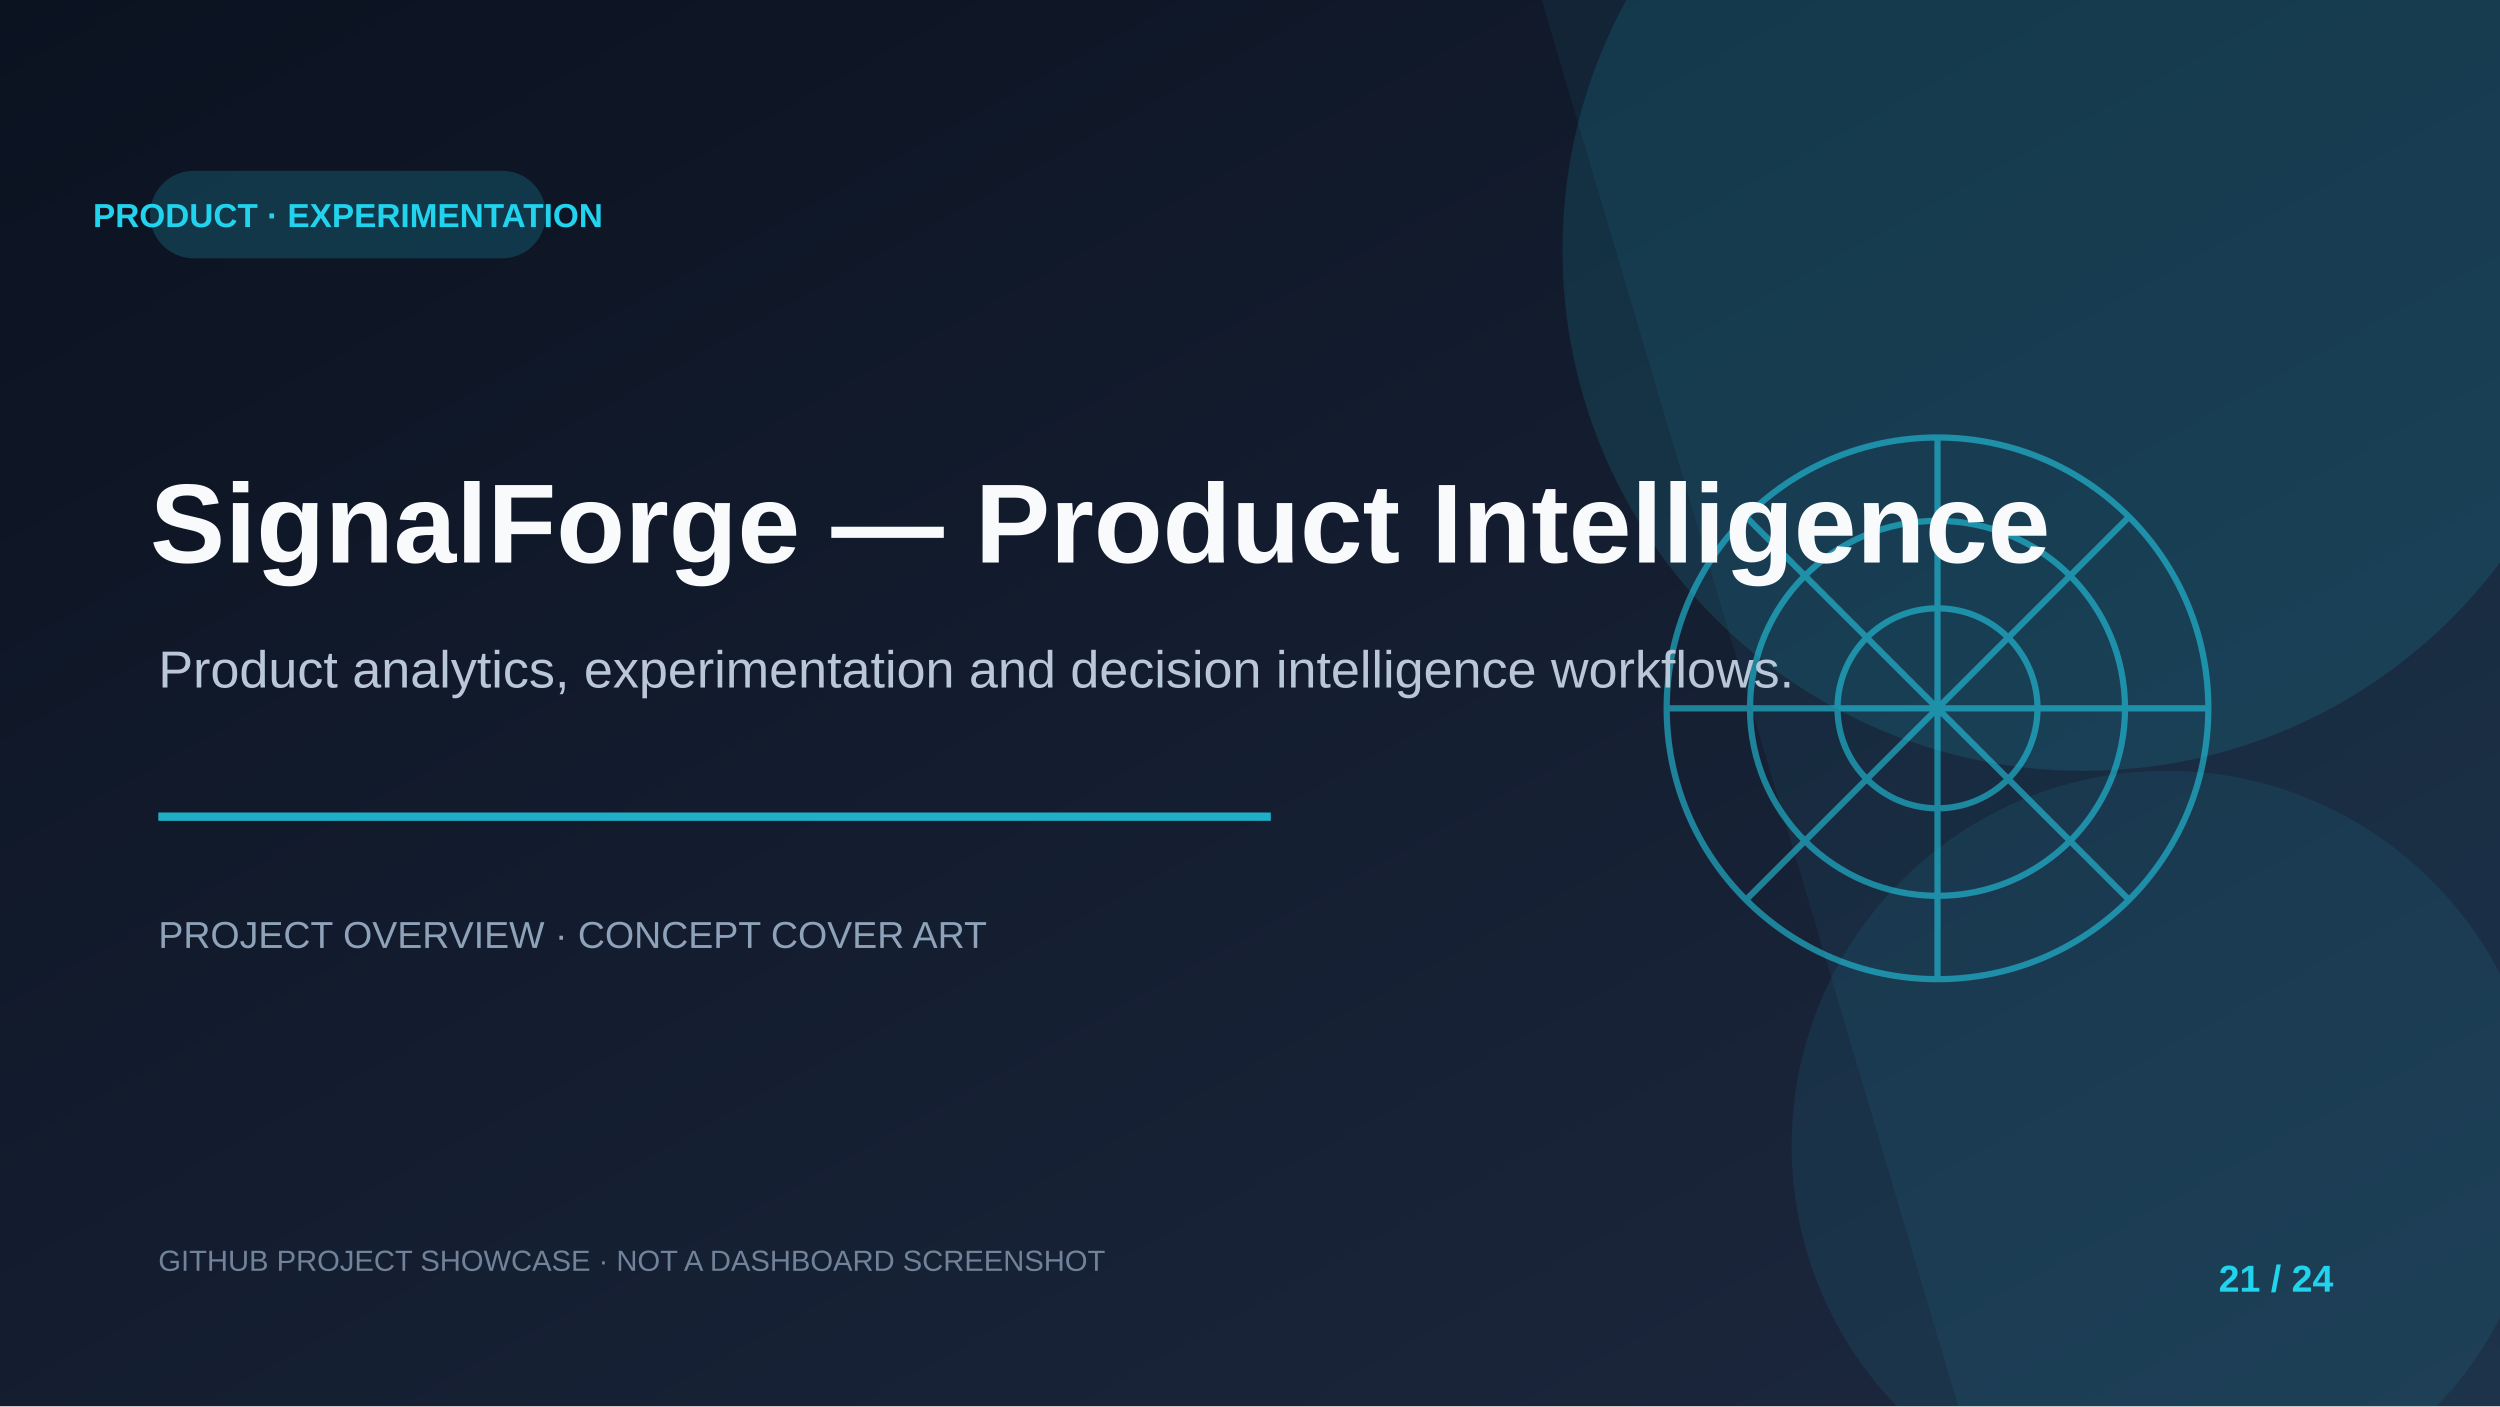
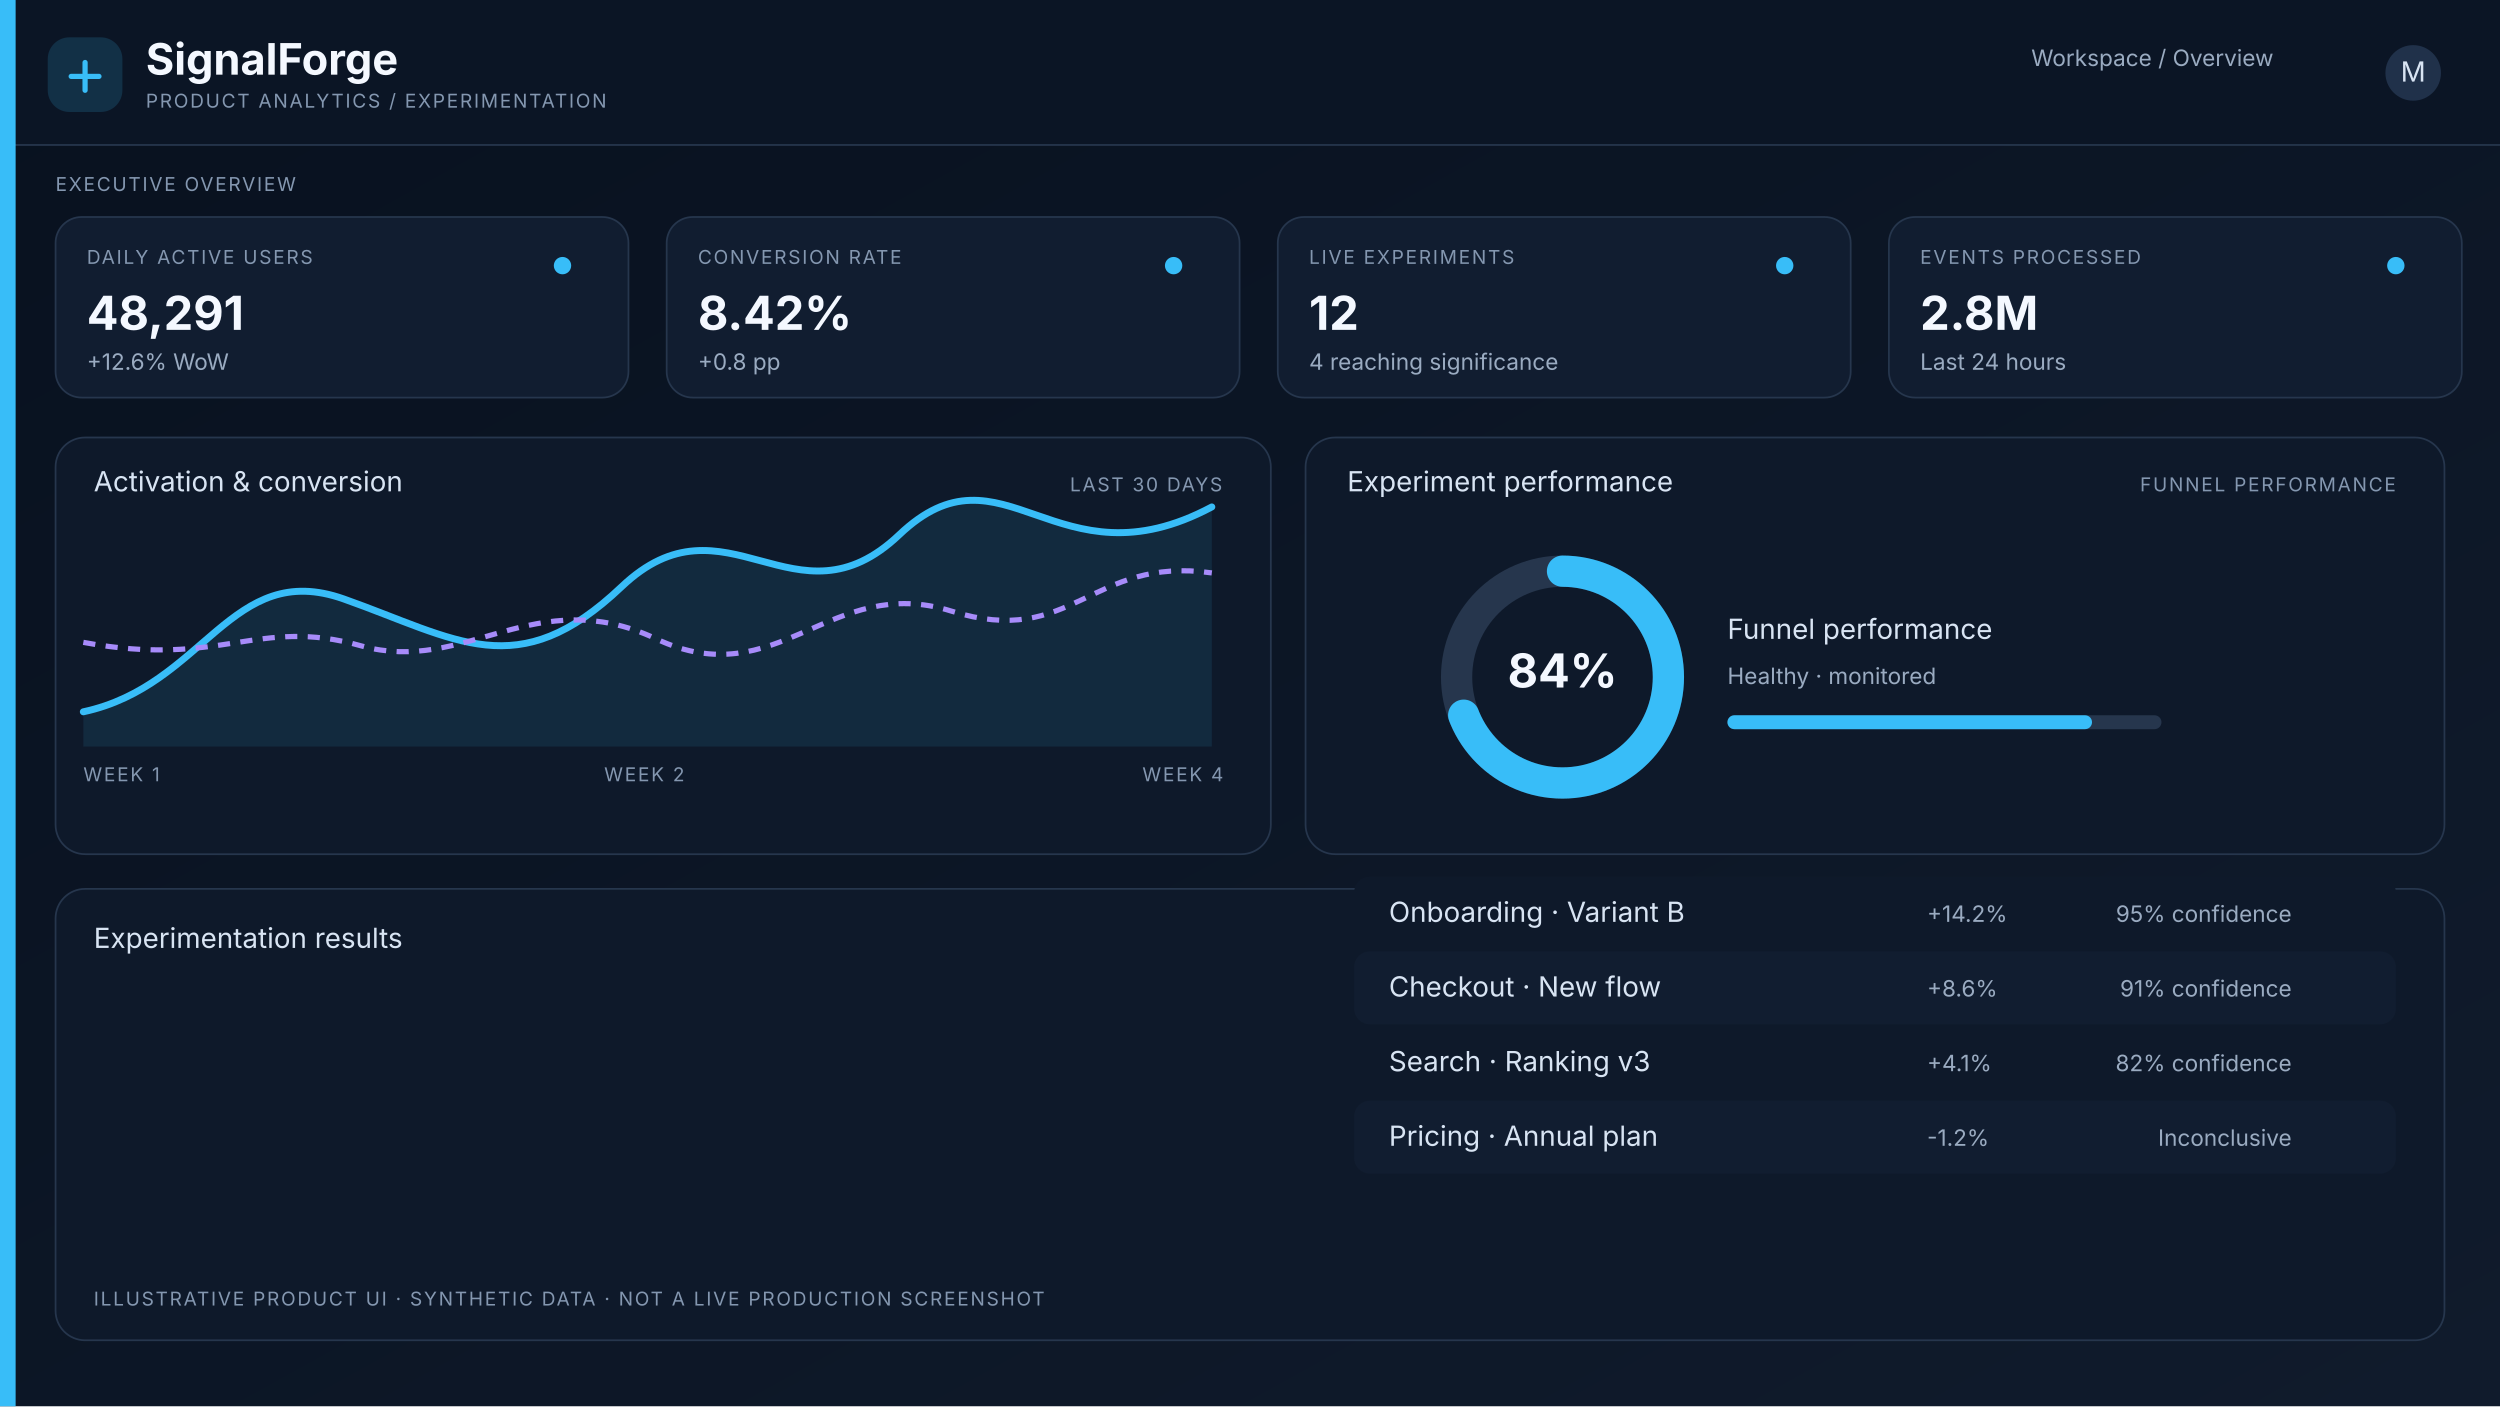
- <svg xmlns="http://www.w3.org/2000/svg" width="1200" height="675" viewBox="0 0 1200 675">
+ <svg xmlns="http://www.w3.org/2000/svg" width="1440" height="810" viewBox="0 0 1440 810" role="img" aria-labelledby="title desc">
  <defs>
-     <linearGradient id="g" x1="0" y1="0" x2="1" y2="1">
-       <stop offset="0" stop-color="#0b1220" />
-       <stop offset="1" stop-color="#1d2940" />
+     <linearGradient id="bg" x2="1" y2="1">
+       <stop stop-color="#08111f" />
+       <stop offset="1" stop-color="#101b2c" />
+     </linearGradient>
+     <linearGradient id="glow">
+       <stop stop-color="#38bdf8" stop-opacity=".25" />
+       <stop offset="1" stop-color="#a78bfa" stop-opacity=".02" />
    </linearGradient>
  </defs>
-   <rect width="1200" height="675" fill="url(#g)" />
-   <circle cx="1000" cy="120" r="250" fill="#22d3ee" opacity=".12" />
-   <circle cx="1040" cy="550" r="180" fill="#22d3ee" opacity=".08" />
-   <path d="M740 0 L1200 0 L1200 675 L940 675 Z" fill="#22d3ee" opacity=".06" />
-   <g fill="none" stroke="#22d3ee" stroke-width="3" opacity=".55">
-     <circle cx="930" cy="340" r="130" />
-     <circle cx="930" cy="340" r="90" />
-     <circle cx="930" cy="340" r="48" />
-     <path d="M800 340 H1060 M930 210 V470 M838 248 L1022 432 M1022 248 L838 432" />
+   <style>.body{font:16px Inter,Arial,sans-serif;fill:#d8e4f3}.small{font:13px Inter,Arial,sans-serif;fill:#9aabc1}.tiny{font:11px Inter,Arial,sans-serif;fill:#8497b0;letter-spacing:1px}.metric{font: bold 27px Inter,Arial,sans-serif;fill:#f4f8ff}.head{font:bold 25px Inter,Arial,sans-serif;fill:#f4f8ff}.muted{font:13px Inter,Arial,sans-serif;fill:#91a4bc}</style>
+   <rect width="1440" height="810" fill="url(#bg)" />
+   <rect x="0" y="0" width="1440" height="84" fill="#0b1525" />
+   <rect x="0" y="83" width="1440" height="1" fill="#26364d" />
+   <rect x="0" y="0" width="9" height="810" fill="#38bdf8" />
+   <rect x="28" y="22" width="42" height="42" rx="12" fill="#38bdf8" opacity=".16" stroke="#38bdf8" />
+   <path d="M41 44h16M49 36v16" stroke="#38bdf8" stroke-width="3" stroke-linecap="round" />
+   <text x="84" y="43" class="head">SignalForge</text>
+   <text x="84" y="62" class="tiny">PRODUCT ANALYTICS / EXPERIMENTATION</text>
+   <text x="1170" y="38" class="small">Workspace  /  Overview</text>
+   <circle cx="1390" cy="42" r="16" fill="#20314a" />
+   <text x="1390" y="47" text-anchor="middle" class="body">M</text>
+   <text x="32" y="110" class="tiny">EXECUTIVE OVERVIEW</text>
+   <g transform="translate(32 125)">
+     <rect width="330" height="104" rx="15" fill="#111d30" stroke="#26364d" />
+     <text x="18" y="27" class="tiny">DAILY ACTIVE USERS</text>
+     <text x="18" y="65" class="metric">48,291</text>
+     <text x="18" y="88" class="small" fill="#38bdf8">+12.6% WoW</text>
+     <circle cx="292" cy="28" r="5" fill="#38bdf8" />
  </g>
-   <rect x="72" y="82" width="190" height="42" rx="21" fill="#22d3ee" opacity=".18" />
-   <text x="167" y="109" text-anchor="middle" fill="#22d3ee" font-family="Arial" font-size="16" font-weight="700">PRODUCT · EXPERIMENTATION</text>
-   <text x="72" y="270" fill="#f8fafc" font-family="Arial" font-size="54" font-weight="700">SignalForge — Product Intelligence</text>
-   <text x="76" y="330" fill="#b9c7d8" font-family="Arial" font-size="25">Product analytics, experimentation and decision intelligence workflows.</text>
-   <path d="M76 392 H610" stroke="#22d3ee" stroke-width="4" opacity=".8" />
-   <text x="76" y="455" fill="#8ea2b9" font-family="Arial" font-size="18">PROJECT OVERVIEW · CONCEPT COVER ART</text>
-   <text x="76" y="610" fill="#71839a" font-family="Arial" font-size="14">GITHUB PROJECT SHOWCASE · NOT A DASHBOARD SCREENSHOT</text>
-   <text x="1120" y="620" text-anchor="end" fill="#22d3ee" font-family="Arial" font-size="18" font-weight="700">21 / 24</text>
+   <g transform="translate(384 125)">
+     <rect width="330" height="104" rx="15" fill="#111d30" stroke="#26364d" />
+     <text x="18" y="27" class="tiny">CONVERSION RATE</text>
+     <text x="18" y="65" class="metric">8.42%</text>
+     <text x="18" y="88" class="small" fill="#38bdf8">+0.8 pp</text>
+     <circle cx="292" cy="28" r="5" fill="#38bdf8" />
+   </g>
+   <g transform="translate(736 125)">
+     <rect width="330" height="104" rx="15" fill="#111d30" stroke="#26364d" />
+     <text x="18" y="27" class="tiny">LIVE EXPERIMENTS</text>
+     <text x="18" y="65" class="metric">12</text>
+     <text x="18" y="88" class="small" fill="#38bdf8">4 reaching significance</text>
+     <circle cx="292" cy="28" r="5" fill="#38bdf8" />
+   </g>
+   <g transform="translate(1088 125)">
+     <rect width="330" height="104" rx="15" fill="#111d30" stroke="#26364d" />
+     <text x="18" y="27" class="tiny">EVENTS PROCESSED</text>
+     <text x="18" y="65" class="metric">2.8M</text>
+     <text x="18" y="88" class="small" fill="#38bdf8">Last 24 hours</text>
+     <circle cx="292" cy="28" r="5" fill="#38bdf8" />
+   </g>
+   <rect x="32" y="252" width="700" height="240" rx="17" fill="#0e192a" stroke="#26364d" />
+   <text x="54" y="283" class="body" font-weight="bold">Activation &amp; conversion</text>
+   <text x="704" y="283" class="tiny" text-anchor="end">LAST 30 DAYS</text>
+   <g transform="translate(48 280)">
+     <path d="M0 130 C70 115 85 42 150 65 S250 115 310 58 S410 85 470 28 S560 60 650 12" fill="none" stroke="#38bdf8" stroke-width="4" stroke-linecap="round" />
+     <path d="M0 130 C70 115 85 42 150 65 S250 115 310 58 S410 85 470 28 S560 60 650 12 L650 150 L0 150Z" fill="#38bdf8" opacity=".10" />
+     <path d="M0 90 C80 105 100 75 160 92 S260 55 330 88 S430 50 500 72 S580 40 650 50" fill="none" stroke="#a78bfa" stroke-width="3" stroke-dasharray="7 6" />
+     <text x="0" y="170" class="tiny">WEEK 1</text>
+     <text x="300" y="170" class="tiny">WEEK 2</text>
+     <text x="610" y="170" class="tiny">WEEK 4</text>
+   </g>
+   <rect x="752" y="252" width="656" height="240" rx="17" fill="#0e192a" stroke="#26364d" />
+   <text x="776" y="283" class="body" font-weight="bold">Experiment performance</text>
+   <text x="1380" y="283" class="tiny" text-anchor="end">FUNNEL PERFORMANCE</text>
+   <g transform="translate(790 318)">
+     <circle cx="110" cy="72" r="61" fill="none" stroke="#26364d" stroke-width="18" />
+     <circle cx="110" cy="72" r="61" fill="none" stroke="#38bdf8" stroke-width="18" stroke-dasharray="265 383" transform="rotate(-90 110 72)" stroke-linecap="round" />
+     <text x="110" y="78" text-anchor="middle" class="metric">84%</text>
+     <text x="205" y="50" class="body">Funnel performance</text>
+     <text x="205" y="76" class="small">Healthy · monitored</text>
+     <rect x="205" y="94" width="250" height="8" rx="4" fill="#26364d" />
+     <rect x="205" y="94" width="210" height="8" rx="4" fill="#38bdf8" />
+   </g>
+   <rect x="32" y="512" width="1376" height="260" rx="17" fill="#0e192a" stroke="#26364d" />
+   <text x="54" y="546" class="body" font-weight="bold">Experimentation results</text>
+   <text x="800" y="576" class="tiny">RECORD / ENTITY</text>
+   <text x="1110" y="576" class="tiny">STATUS / VALUE</text>
+   <text x="1380" y="576" text-anchor="end" class="tiny">DETAIL</text>
+   <g transform="translate(0 0)">
+     <rect x="780" y="505" width="600" height="42" rx="9" fill="#0e192a" />
+     <text x="800" y="531" class="body">Onboarding · Variant B</text>
+     <text x="1110" y="531" class="small">+14.2%</text>
+     <text x="1320" y="531" class="small" text-anchor="end">95% confidence</text>
+   </g>
+   <g transform="translate(0 43)">
+     <rect x="780" y="505" width="600" height="42" rx="9" fill="#111d30" />
+     <text x="800" y="531" class="body">Checkout · New flow</text>
+     <text x="1110" y="531" class="small">+8.6%</text>
+     <text x="1320" y="531" class="small" text-anchor="end">91% confidence</text>
+   </g>
+   <g transform="translate(0 86)">
+     <rect x="780" y="505" width="600" height="42" rx="9" fill="#0e192a" />
+     <text x="800" y="531" class="body">Search · Ranking v3</text>
+     <text x="1110" y="531" class="small">+4.1%</text>
+     <text x="1320" y="531" class="small" text-anchor="end">82% confidence</text>
+   </g>
+   <g transform="translate(0 129)">
+     <rect x="780" y="505" width="600" height="42" rx="9" fill="#111d30" />
+     <text x="800" y="531" class="body">Pricing · Annual plan</text>
+     <text x="1110" y="531" class="small">-1.2%</text>
+     <text x="1320" y="531" class="small" text-anchor="end">Inconclusive</text>
+   </g>
+   <text x="54" y="752" class="tiny">ILLUSTRATIVE PRODUCT UI · SYNTHETIC DATA · NOT A LIVE PRODUCTION SCREENSHOT</text>
</svg>
